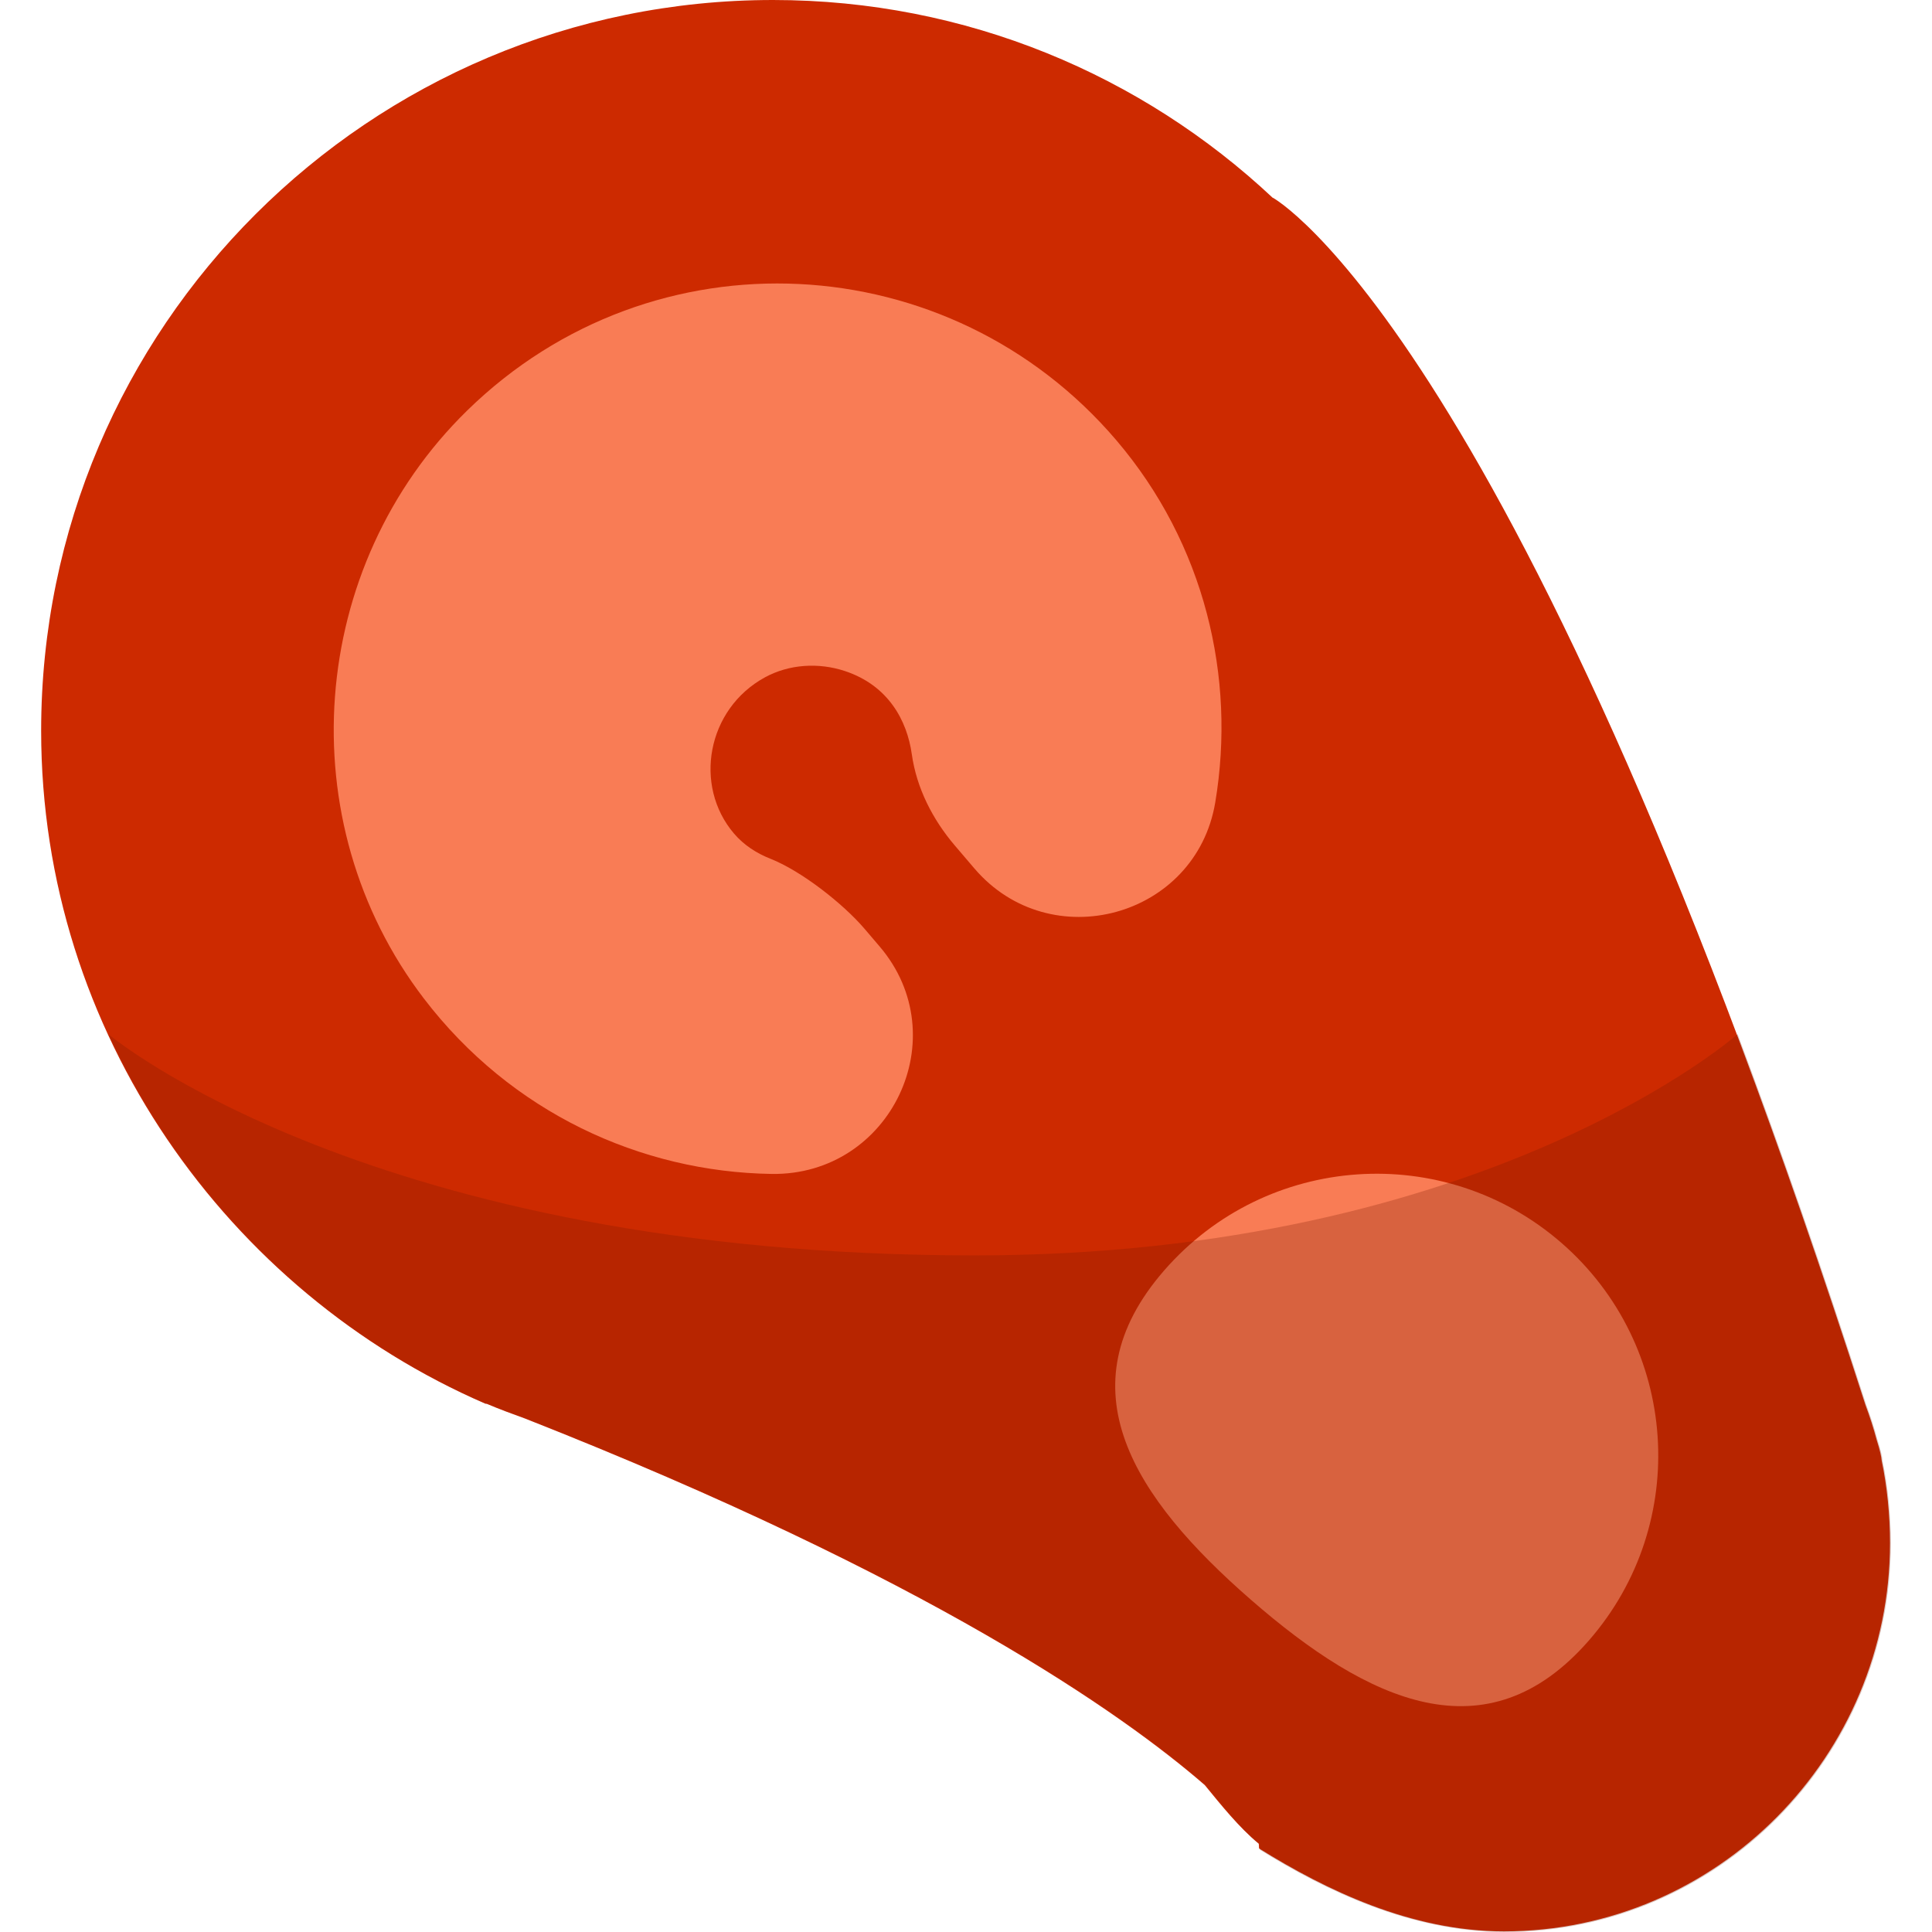
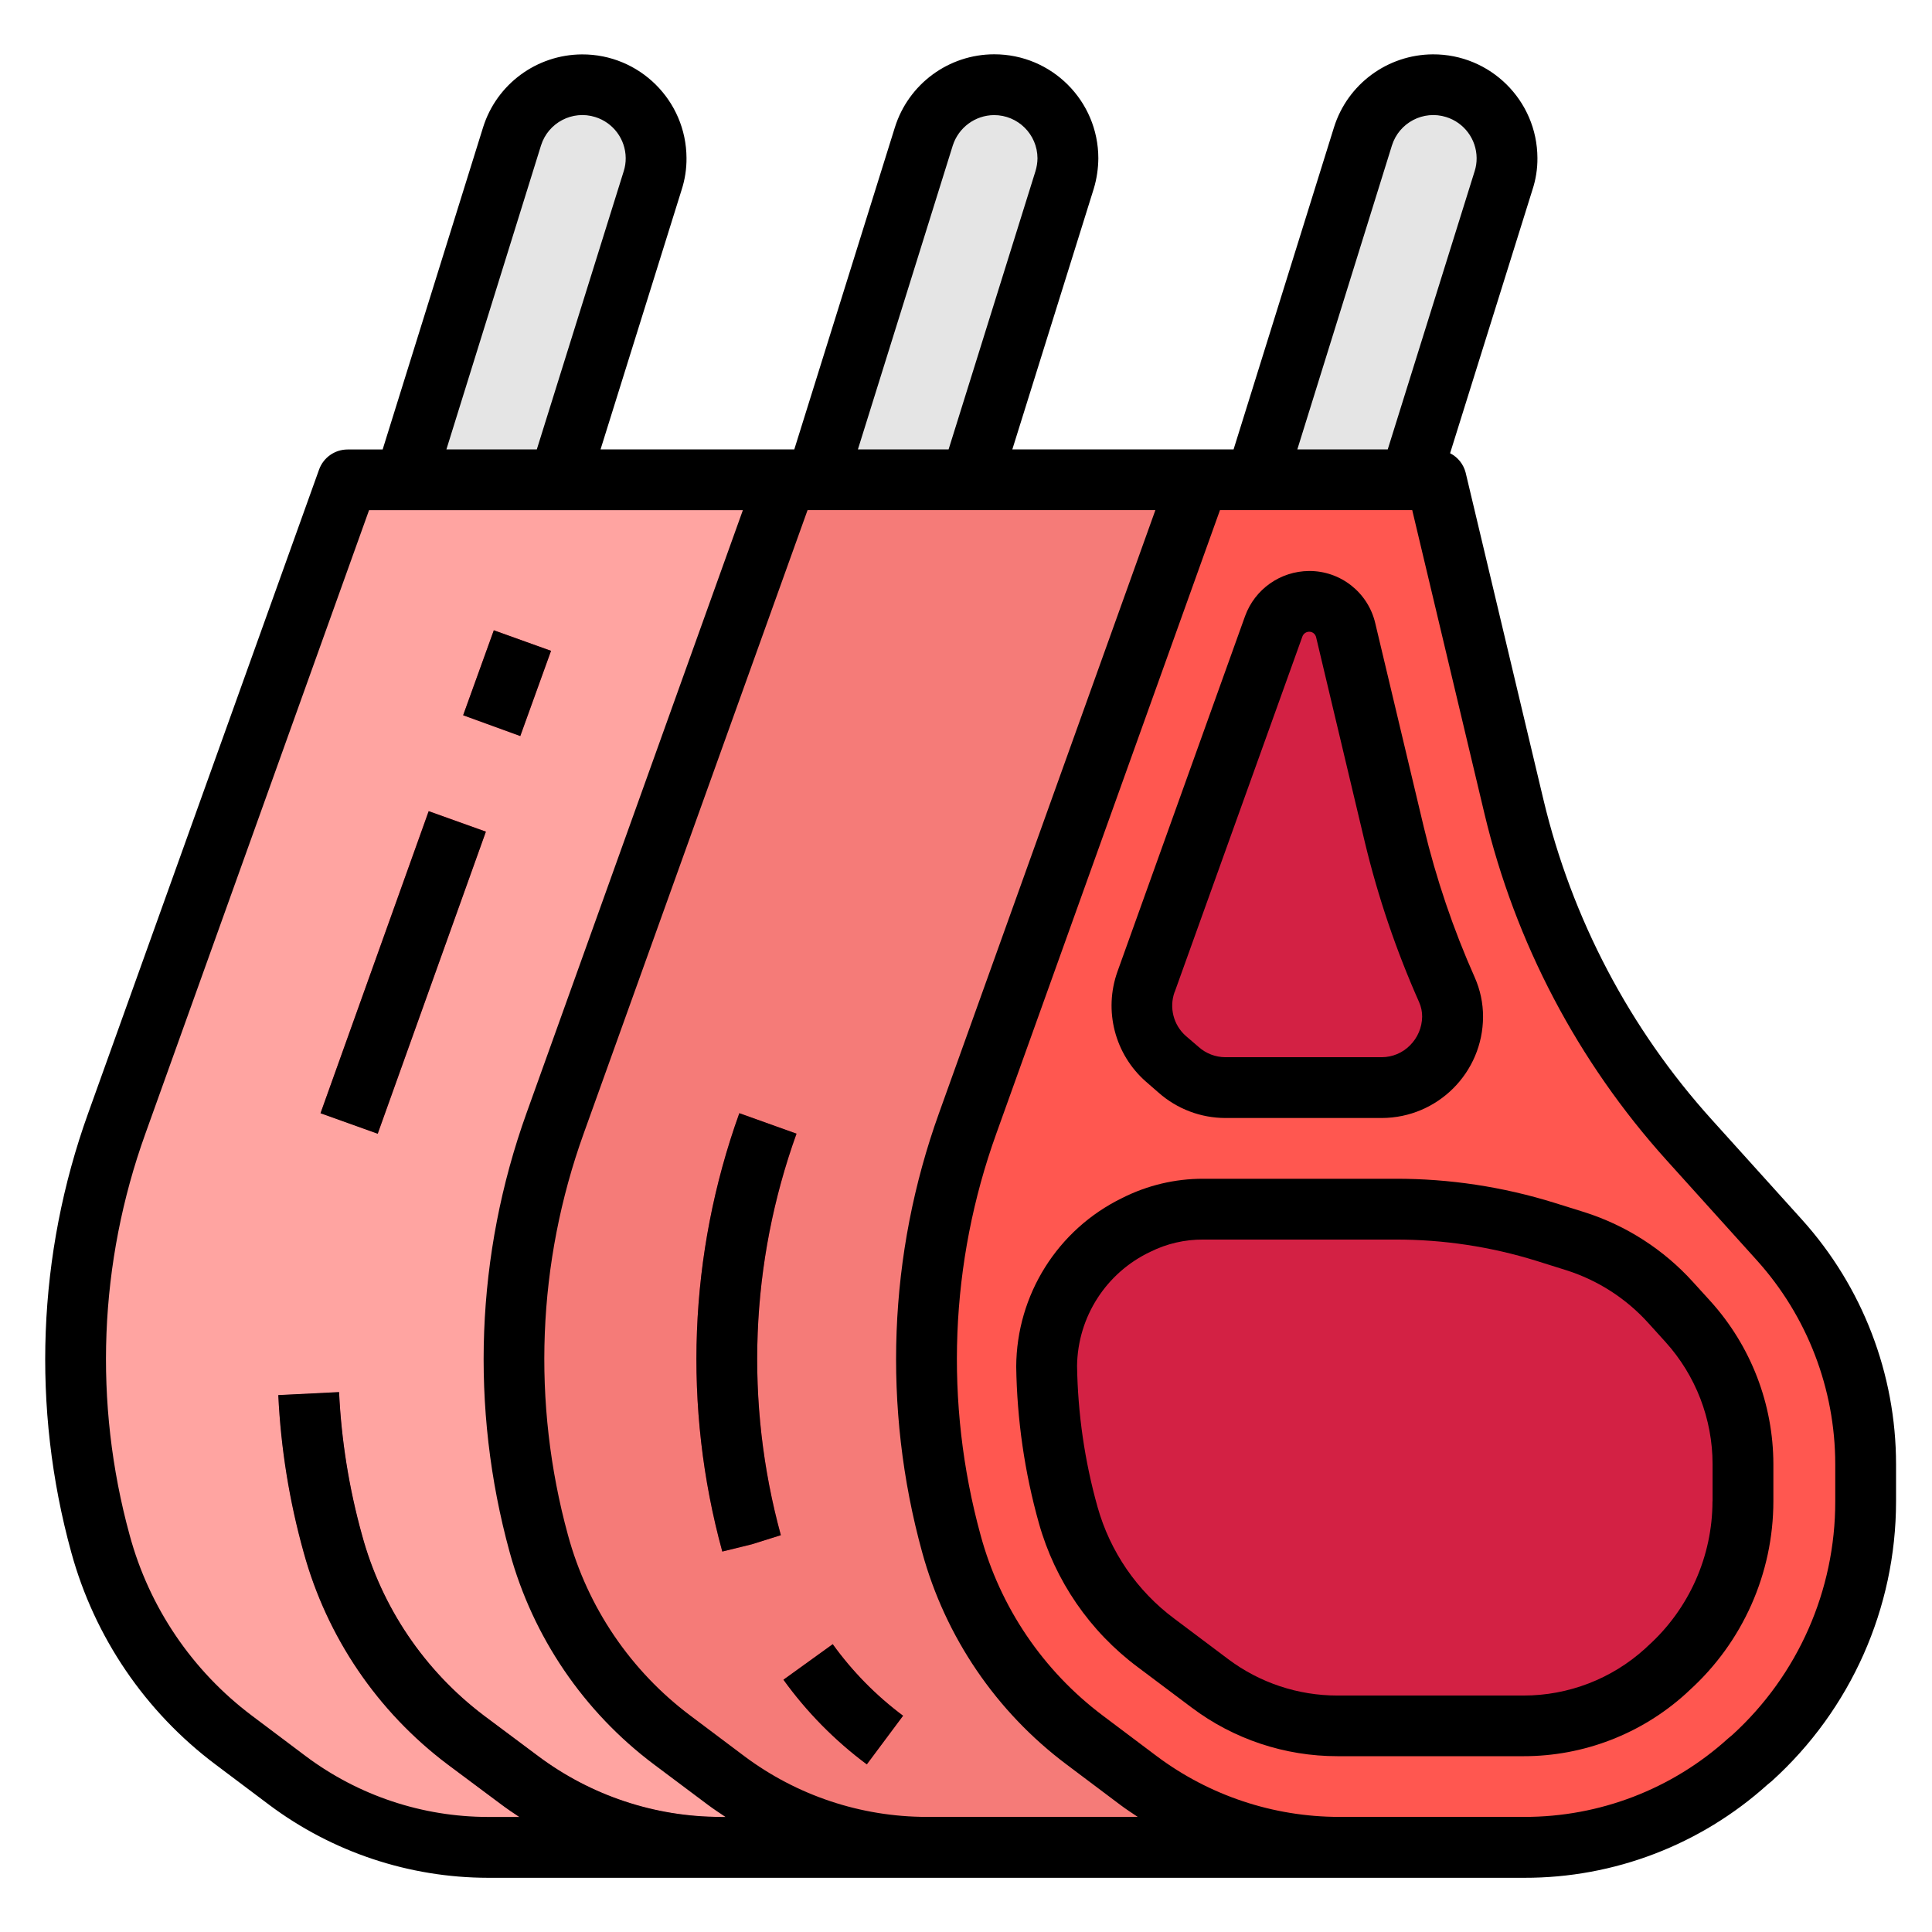
- <svg xmlns="http://www.w3.org/2000/svg" version="1.1" id="Layer_1" x="0px" y="0px" viewBox="0 0 512.002 512.002" style="enable-background:new 0 0 512.002 512.002;" xml:space="preserve">
-   <path style="fill:#CD2A00;" d="M498.66,387.084c-0.07-1.024-0.434-2.676-1.26-5.279c-0.01-0.031-0.02-0.06-0.03-0.091  c-0.86-3.211-1.869-6.36-3.026-9.438C402.877,88.011,337.316,52.398,337.316,52.398l-0.02,0.031C302.657,19.935,256.098,0,204.858,0  C97.897,0,10.905,86.709,10.905,193.669c0,80.108,49.64,148.848,117.71,178.318v0.004c0,0.01,0.334,0.02,0.36,0.031  c3.301,1.401,6.798,2.696,10.191,3.916c107.178,42.202,158.258,78.177,180.1,97.121c4.282,5.226,9.104,11.26,14.324,15.546  c0.001,0.001,0.068,1.248,0.068,1.248h-0.011c17.66,10.979,40.251,21.968,64.884,21.968c56.518,0,102.333-46.437,102.333-102.957  C500.867,401.609,500.096,393.913,498.66,387.084z" />
-   <g>
-     <path style="fill:#F97C55;" d="M123.816,108.785c-42.271,41.323-47.365,108.913-11.457,155.869   c23.076,30.175,57.428,45.922,92.114,46.452c31.575,0.482,49.127-36.272,28.628-60.293l-3.983-4.668   c-5.687-6.664-16.762-15.339-24.913-18.553c-3.636-1.434-7.043-3.597-9.688-6.695c-10.818-12.678-7.177-33.015,8.202-41.392   c6.444-3.51,14.238-3.974,21.203-1.666c11.506,3.814,16.456,13.109,17.715,22.032c1.269,8.996,5.52,17.31,11.418,24.22l5.155,6.041   c20.096,23.55,58.737,13.049,63.847-17.485c5.548-33.154-2.79-68.526-26.24-96.007C251.787,65.039,173.176,60.533,123.816,108.785z   " />
-     <path style="fill:#F97C55;" d="M421.096,434.721c-27.077,31.084-58.518,16.3-89.602-10.777   c-31.084-27.077-50.039-56.193-22.963-87.276c27.077-31.084,74.225-34.332,105.308-7.255   C444.924,356.489,448.172,403.637,421.096,434.721z" />
+ <svg xmlns="http://www.w3.org/2000/svg" width="150" height="150" viewBox="0 0 39.687 39.688" version="1.1" id="svg7584">
+   <defs id="defs7578" />
+   <g id="layer1" transform="translate(0,-257.3125)">
+     <g transform="matrix(0.07425888,0,0,0.07425888,0.9279677,258.146)" id="g6927">
+       <path style="fill:#e5e5e5" d="m 169.003,32.476 c 0.025,2.085 -0.286,4.153 -0.925,6.137 l -25.893,82.891 H 99.563 l 29.592,-94.997 c 3.38,-10.744 14.83,-16.713 25.574,-13.333 8.448,2.656 14.207,10.458 14.274,19.302 z" id="path6921" />
+       <path style="fill:#e5e5e5" d="m 282.915,32.56 c -0.017,2.051 -0.328,4.086 -0.925,6.053 l -25.893,82.891 H 213.39 l 29.676,-94.997 c 3.38,-10.744 14.838,-16.713 25.582,-13.325 8.467,2.665 14.242,10.5 14.267,19.378 z" id="path6923" />
+       <path style="fill:#e5e5e5" d="m 404.394,32.476 c 0.025,2.085 -0.286,4.153 -0.925,6.137 l -25.893,82.891 h -42.623 l 29.592,-94.997 c 3.38,-10.744 14.83,-16.713 25.574,-13.333 8.449,2.656 14.207,10.458 14.275,19.302 z" id="path6925" />
+     </g>
+     <path style="fill:#f57b78;stroke-width:0.074" d="m 20.482,267.169 h 4.139 l -4.744,13.222 c -0.993,2.771 -1.111,5.781 -0.337,8.621 l 0.006,0.025 c 0.438,1.608 1.4,3.023 2.734,4.02 l 1.105,0.83 c 1.188,0.892 2.634,1.375 4.12,1.373 h -8.471 c -1.486,0.001 -2.932,-0.481 -4.12,-1.373 l -1.105,-0.83 c -1.334,-0.998 -2.297,-2.413 -2.734,-4.02 l -0.006,-0.025 c -0.773,-2.84 -0.656,-5.85 0.337,-8.621 l 4.745,-13.222 c -7.4e-5,0 4.332,0 4.332,0 z" id="path6929" />
+     <g transform="matrix(0.07425888,0,0,0.07425888,0.9279677,258.146)" id="g6935">
+       <path style="fill:#d32144" d="m 387.748,262.57 c 1.059,2.354 1.606,4.901 1.597,7.482 -0.034,5.17 -2.085,10.113 -5.717,13.787 -3.657,3.716 -8.659,5.801 -13.871,5.801 h -43.295 c -4.741,0 -9.315,-1.74 -12.862,-4.876 l -3.615,-3.111 c -5.986,-5.313 -8.146,-13.728 -5.464,-21.269 l 35.309,-98.36 c 1.934,-5.414 7.894,-8.23 13.308,-6.297 3.312,1.185 5.801,3.968 6.616,7.39 l 13.451,56.578 c 3.53,14.704 8.398,29.063 14.543,42.875 z" id="path6931" />
+       <path style="fill:#d32144" d="m 469.631,393.801 v 10.256 c -0.017,17.587 -7.465,34.359 -20.513,46.153 l -0.925,0.841 c -10.752,9.752 -24.75,15.141 -39.26,15.132 h -51.45 c -12.728,-0.008 -25.12,-4.145 -35.309,-11.77 l -14.88,-11.181 c -11.795,-8.743 -20.336,-21.168 -24.296,-35.309 -3.766,-13.417 -5.767,-27.263 -5.969,-41.193 0.092,-16.637 9.643,-31.778 24.632,-39.008 l 0.336,-0.168 c 5.691,-2.841 11.963,-4.304 18.327,-4.287 h 53.215 c 14.056,-0.008 28.028,2.118 41.446,6.305 l 8.323,2.606 c 10.113,3.195 19.201,9.029 26.313,16.898 l 4.792,5.296 c 9.77,10.82 15.184,24.86 15.218,39.429 z" id="path6933" />
+     </g>
+     <path style="fill:#ff5750;stroke-width:0.074" d="m 38.324,287.389 v 0.768 c 5.61e-4,2.01 -0.85,3.927 -2.341,5.275 l -0.069,0.056 c -1.26,1.142 -2.9,1.774 -4.601,1.773 h -3.808 c -1.486,10e-4 -2.932,-0.481 -4.12,-1.373 l -1.105,-0.83 c -1.334,-0.998 -2.297,-2.413 -2.734,-4.02 l -0.006,-0.025 c -0.773,-2.84 -0.656,-5.85 0.337,-8.621 l 4.745,-13.222 h 4.882 l 1.598,6.717 c 0.605,2.546 1.842,4.899 3.596,6.842 l 1.86,2.06 c 1.136,1.264 1.766,2.902 1.767,4.601 z m -2.522,0.762 v -0.762 c -0.003,-1.082 -0.405,-2.125 -1.13,-2.928 l -0.356,-0.393 c -0.528,-0.584 -1.203,-1.018 -1.954,-1.255 l -0.618,-0.194 c -0.996,-0.311 -2.034,-0.469 -3.078,-0.468 h -3.952 c -0.473,-10e-4 -0.938,0.107 -1.361,0.318 l -0.025,0.013 c -1.113,0.537 -1.822,1.661 -1.829,2.897 0.015,1.034 0.164,2.063 0.443,3.059 0.294,1.05 0.928,1.973 1.804,2.622 l 1.105,0.83 c 0.757,0.566 1.677,0.873 2.622,0.874 h 3.821 c 1.077,5.6e-4 2.117,-0.4 2.915,-1.124 l 0.069,-0.062 c 0.969,-0.876 1.522,-2.121 1.523,-3.427 z m -5.962,-9.951 c 5.61e-4,-0.192 -0.04,-0.381 -0.119,-0.556 -0.456,-1.026 -0.818,-2.092 -1.08,-3.184 l -0.999,-4.201 c -0.099,-0.415 -0.516,-0.672 -0.931,-0.572 -0.254,0.06 -0.461,0.245 -0.549,0.491 l -2.622,7.304 c -0.199,0.56 -0.039,1.185 0.406,1.579 l 0.268,0.231 c 0.263,0.233 0.603,0.362 0.955,0.362 h 3.215 c 0.387,0 0.758,-0.155 1.03,-0.431 0.27,-0.273 0.423,-0.64 0.425,-1.024 z" id="path6937" />
+     <path style="fill:#ffa4a1;stroke-width:0.074" d="m 9.196,293.558 c -1.44,-1.086 -2.48,-2.617 -2.957,-4.356 -0.294,-1.054 -0.468,-2.138 -0.521,-3.23 l 1.249,-0.062 c 0.047,0.993 0.205,1.976 0.471,2.934 0.4,1.482 1.282,2.789 2.506,3.715 l 1.111,0.83 c 1.081,0.809 2.395,1.247 3.746,1.249 v 0.624 h 4.233 c -1.486,0.001 -2.932,-0.481 -4.12,-1.373 l -1.105,-0.83 c -1.334,-0.998 -2.297,-2.413 -2.734,-4.02 l -0.006,-0.025 c -0.773,-2.84 -0.656,-5.85 0.337,-8.621 l 4.745,-13.222 H 7.142 l -4.745,13.222 c -0.993,2.771 -1.111,5.781 -0.337,8.621 l 0.006,0.025 c 0.438,1.608 1.4,3.023 2.734,4.02 l 1.105,0.83 c 1.188,0.892 2.634,1.375 4.12,1.373 h 1.789 c -0.536,-0.231 -1.042,-0.524 -1.509,-0.874 z" id="path6939" />
+     <g transform="matrix(0.07425888,0,0,0.07425888,0.9279677,258.146)" id="g6951">
+       <path style="fill:#d32144" d="m 186.825,499.81 v 0 -8.407 c -18.184,-0.017 -35.88,-5.918 -50.441,-16.814 L 121.42,463.408 C 104.926,450.949 93.047,433.354 87.65,413.396 84.069,400.5 81.942,387.251 81.311,373.884 l -16.814,0.841 c 0.706,14.712 3.052,29.306 7.011,43.497 6.423,23.421 20.42,44.043 39.815,58.663 l 14.964,11.156 c 6.288,4.708 13.106,8.659 20.319,11.77 z" id="path6941" />
+       <rect x="54.646" y="249.361" transform="matrix(-0.3369,0.9415,-0.9415,-0.3369,375.0834,251.3776)" style="fill:#d32144" width="88.756" height="16.813" id="rect6943" />
+       <polygon style="fill:#d32144" points="124.102,163.134 139.932,168.817 131.425,192.39 115.62,186.64 " id="polygon6945" />
+       <path style="fill:#d32144" d="m 227.287,476.868 c -8.844,-6.583 -16.62,-14.477 -23.068,-23.421 l 13.636,-9.836 c 5.439,7.549 12.005,14.224 19.47,19.781 z" id="path6947" />
+       <path style="fill:#d32144" d="m 187.313,417.995 c -10.954,-39.941 -9.306,-82.294 4.708,-121.268 l 15.83,5.666 c -12.846,35.695 -14.359,74.476 -4.338,111.062 l -8.029,2.522 z" id="path6949" />
+     </g>
+     <path d="m 35.16,280.309 c -1.684,-1.865 -2.871,-4.124 -3.454,-6.568 l -1.598,-6.717 c -0.044,-0.174 -0.16,-0.32 -0.32,-0.401 L 31.48,261.21 c 0.069,-0.21 0.104,-0.431 0.102,-0.652 -0.005,-1.181 -0.967,-2.134 -2.148,-2.129 -0.931,0.005 -1.753,0.611 -2.031,1.499 l -2.063,6.617 h -4.545 l 1.673,-5.356 c 0.061,-0.203 0.092,-0.413 0.094,-0.624 -5.89e-4,-1.181 -0.958,-2.138 -2.139,-2.137 -0.935,5.9e-4 -1.76,0.608 -2.04,1.5 l -2.067,6.617 h -3.98 l 1.666,-5.334 c 0.068,-0.21 0.102,-0.431 0.1,-0.652 -0.005,-1.181 -0.967,-2.134 -2.148,-2.129 -0.931,0.005 -1.753,0.611 -2.031,1.499 l -2.063,6.617 H 7.141 c -0.263,0 -0.498,0.165 -0.587,0.413 l -4.744,13.223 c -1.043,2.899 -1.164,6.05 -0.346,9.021 0.477,1.74 1.519,3.273 2.962,4.356 l 1.104,0.83 c 1.298,0.971 2.874,1.496 4.495,1.498 h 21.288 c 1.844,0.004 3.624,-0.679 4.994,-1.913 l 0.092,-0.076 c 1.622,-1.468 2.548,-3.552 2.55,-5.739 v -0.768 c -0.001,-1.853 -0.688,-3.641 -1.928,-5.019 z m -6.567,-20.008 c 0.147,-0.469 0.646,-0.731 1.115,-0.584 0.368,0.115 0.621,0.454 0.625,0.84 0.001,0.092 -0.012,0.182 -0.04,0.27 l -1.786,5.717 h -1.857 z m -9.021,0 c 0.119,-0.369 0.46,-0.621 0.847,-0.624 0.491,-10e-4 0.891,0.395 0.893,0.887 -0.001,0.089 -0.015,0.178 -0.041,0.263 l -1.785,5.717 h -1.863 z m -8.459,0 c 0.147,-0.469 0.646,-0.731 1.115,-0.584 0.368,0.115 0.621,0.454 0.625,0.84 0.001,0.092 -0.012,0.182 -0.04,0.27 l -1.786,5.717 H 9.17 Z m 3.688,34.335 c -1.35,-10e-4 -2.664,-0.439 -3.746,-1.249 l -1.111,-0.83 c -1.225,-0.925 -2.107,-2.232 -2.508,-3.714 -0.266,-0.958 -0.424,-1.941 -0.471,-2.934 l -1.249,0.062 c 0.052,1.093 0.227,2.176 0.521,3.23 0.477,1.739 1.516,3.271 2.957,4.356 L 10.306,294.387 c 0.117,0.088 0.24,0.169 0.363,0.25 h -0.643 c -1.35,-10e-4 -2.664,-0.439 -3.746,-1.249 l -1.105,-0.831 c -1.227,-0.922 -2.111,-2.227 -2.512,-3.709 -0.745,-2.716 -0.632,-5.597 0.323,-8.247 l 4.595,-12.809 h 7.679 l -4.445,12.388 c -1.042,2.9 -1.162,6.05 -0.345,9.021 0.477,1.74 1.519,3.273 2.962,4.356 l 1.108,0.83 c 0.118,0.088 0.241,0.169 0.363,0.25 h -0.101 z m 4.233,0 c -1.35,-10e-4 -2.664,-0.439 -3.746,-1.249 l -1.106,-0.831 c -1.228,-0.921 -2.113,-2.227 -2.515,-3.709 -0.744,-2.716 -0.632,-5.597 0.322,-8.247 l 4.6,-12.809 h 7.145 l -4.445,12.388 c -1.043,2.899 -1.164,6.05 -0.346,9.021 0.477,1.74 1.519,3.273 2.962,4.356 l 1.104,0.83 c 0.117,0.088 0.24,0.169 0.363,0.25 z m 18.666,-6.48 c 0.002,1.824 -0.765,3.565 -2.112,4.794 l -0.092,0.077 c -1.146,1.038 -2.636,1.611 -4.182,1.609 h -3.808 c -1.35,-0.001 -2.664,-0.439 -3.746,-1.249 l -1.105,-0.831 c -1.227,-0.922 -2.111,-2.227 -2.512,-3.709 -0.745,-2.716 -0.632,-5.597 0.323,-8.247 l 4.595,-12.809 h 3.949 l 1.484,6.237 c 0.631,2.648 1.917,5.095 3.74,7.117 l 1.858,2.06 c 1.034,1.148 1.606,2.638 1.608,4.183 z" id="path6953" style="stroke-width:0.074" />
+     <rect style="stroke-width:0.074" x="254.96" y="-101.926" transform="rotate(109.707)" width="6.591" height="1.248" id="rect6955" />
+     <polygon transform="matrix(0.07425888,0,0,0.07425888,0.9279677,258.146)" points="115.62,186.64 131.425,192.39 139.932,168.817 124.102,163.134 " id="polygon6957" />
+     <path d="m 17.106,291.088 -1.013,0.73 c 0.479,0.664 1.056,1.25 1.713,1.739 l 0.745,-0.999 c -0.554,-0.413 -1.042,-0.91 -1.446,-1.471 z" id="path6959" style="stroke-width:0.074" />
+     <path d="m 16.363,280.601 -1.176,-0.421 c -1.041,2.894 -1.163,6.039 -0.35,9.005 l 0.607,-0.149 0.596,-0.187 c -0.744,-2.717 -0.632,-5.598 0.322,-8.249 z" id="path6961" style="stroke-width:0.074" />
+     <path d="m 34.78,283.65 c -0.604,-0.668 -1.373,-1.163 -2.231,-1.436 l -0.618,-0.193 c -1.057,-0.329 -2.157,-0.496 -3.264,-0.494 h -3.952 c -0.578,-10e-4 -1.148,0.135 -1.664,0.396 -1.326,0.646 -2.169,1.989 -2.176,3.464 0.016,1.088 0.172,2.168 0.466,3.216 0.332,1.182 1.046,2.222 2.031,2.956 l 1.107,0.831 c 0.864,0.65 1.916,1 2.997,0.999 h 3.821 c 1.234,0.001 2.423,-0.458 3.337,-1.287 l 0.066,-0.062 c 1.1,-0.994 1.728,-2.408 1.729,-3.89 v -0.759 c -0.002,-1.237 -0.462,-2.429 -1.291,-3.347 z m 0.398,4.502 c -0.001,1.131 -0.481,2.209 -1.32,2.967 l -0.066,0.062 c -0.684,0.62 -1.574,0.963 -2.497,0.962 h -3.82 c -0.81,5.6e-4 -1.599,-0.262 -2.247,-0.749 l -1.105,-0.83 c -0.765,-0.569 -1.319,-1.376 -1.577,-2.294 -0.265,-0.944 -0.406,-1.918 -0.421,-2.899 0.013,-1.006 0.599,-1.917 1.509,-2.345 0.336,-0.167 0.707,-0.252 1.082,-0.25 h 3.952 c 0.981,-0.001 1.955,0.146 2.892,0.437 l 0.615,0.193 c 0.646,0.205 1.225,0.577 1.68,1.079 l 0.355,0.392 c 0.624,0.689 0.969,1.584 0.97,2.513 v 0.762 z" id="path6963" style="stroke-width:0.074" />
+     <path d="m 23.803,279.761 c 0.378,0.333 0.864,0.517 1.368,0.518 h 3.215 c 1.147,-0.004 2.075,-0.932 2.079,-2.079 5.61e-4,-0.28 -0.058,-0.556 -0.172,-0.812 -0.441,-0.991 -0.79,-2.021 -1.043,-3.075 l -0.999,-4.197 c -0.147,-0.632 -0.714,-1.079 -1.363,-1.074 -0.587,0.005 -1.11,0.373 -1.311,0.925 l -2.622,7.304 c -0.287,0.803 -0.055,1.7 0.586,2.262 z m 0.327,-2.069 2.622,-7.299 c 0.019,-0.059 0.074,-0.101 0.136,-0.103 0.071,-0.004 0.132,0.045 0.148,0.114 l 0.999,4.202 c 0.271,1.13 0.645,2.232 1.117,3.294 0.042,0.095 0.063,0.197 0.062,0.3 -0.004,0.221 -0.093,0.431 -0.25,0.587 -0.153,0.155 -0.361,0.242 -0.579,0.243 h -3.215 c -0.202,-5.6e-4 -0.397,-0.076 -0.548,-0.211 l -0.262,-0.225 c -0.255,-0.225 -0.346,-0.582 -0.232,-0.902 z" id="path6965" style="stroke-width:0.074" />
  </g>
-   <g style="opacity:0.26;">
-     <path style="fill:#781900;" d="M497.63,381.805c-0.01-0.031-0.02-0.06-0.03-0.091c-0.86-3.211-1.869-6.36-3.026-9.438   c-11.822-36.742-23.21-69.319-34.081-98.211c0,0-66.319,58.628-202.218,58.628c-160.022,0-229.55-58.628-229.55-58.628   c20.235,43.903,56.313,79.006,100.011,97.924v0.004c0,0.01,0.39,0.02,0.416,0.031c3.301,1.401,6.826,2.696,10.218,3.916   c107.178,42.202,158.273,78.178,180.113,97.121c4.282,5.226,9.11,11.437,14.331,15.724c0.001,0.001,0.076,1.426,0.076,1.426h-0.011   c17.66,10.979,40.251,21.79,64.884,21.79c56.518,0,102.333-46.526,102.333-103.046c0-7.257-0.771-15.041-2.207-21.87   C498.82,386.06,498.457,384.407,497.63,381.805z" />
-   </g>
-   <g>
- </g>
-   <g>
- </g>
-   <g>
- </g>
-   <g>
- </g>
-   <g>
- </g>
-   <g>
- </g>
-   <g>
- </g>
-   <g>
- </g>
-   <g>
- </g>
-   <g>
- </g>
-   <g>
- </g>
-   <g>
- </g>
-   <g>
- </g>
-   <g>
- </g>
-   <g>
- </g>
</svg>
